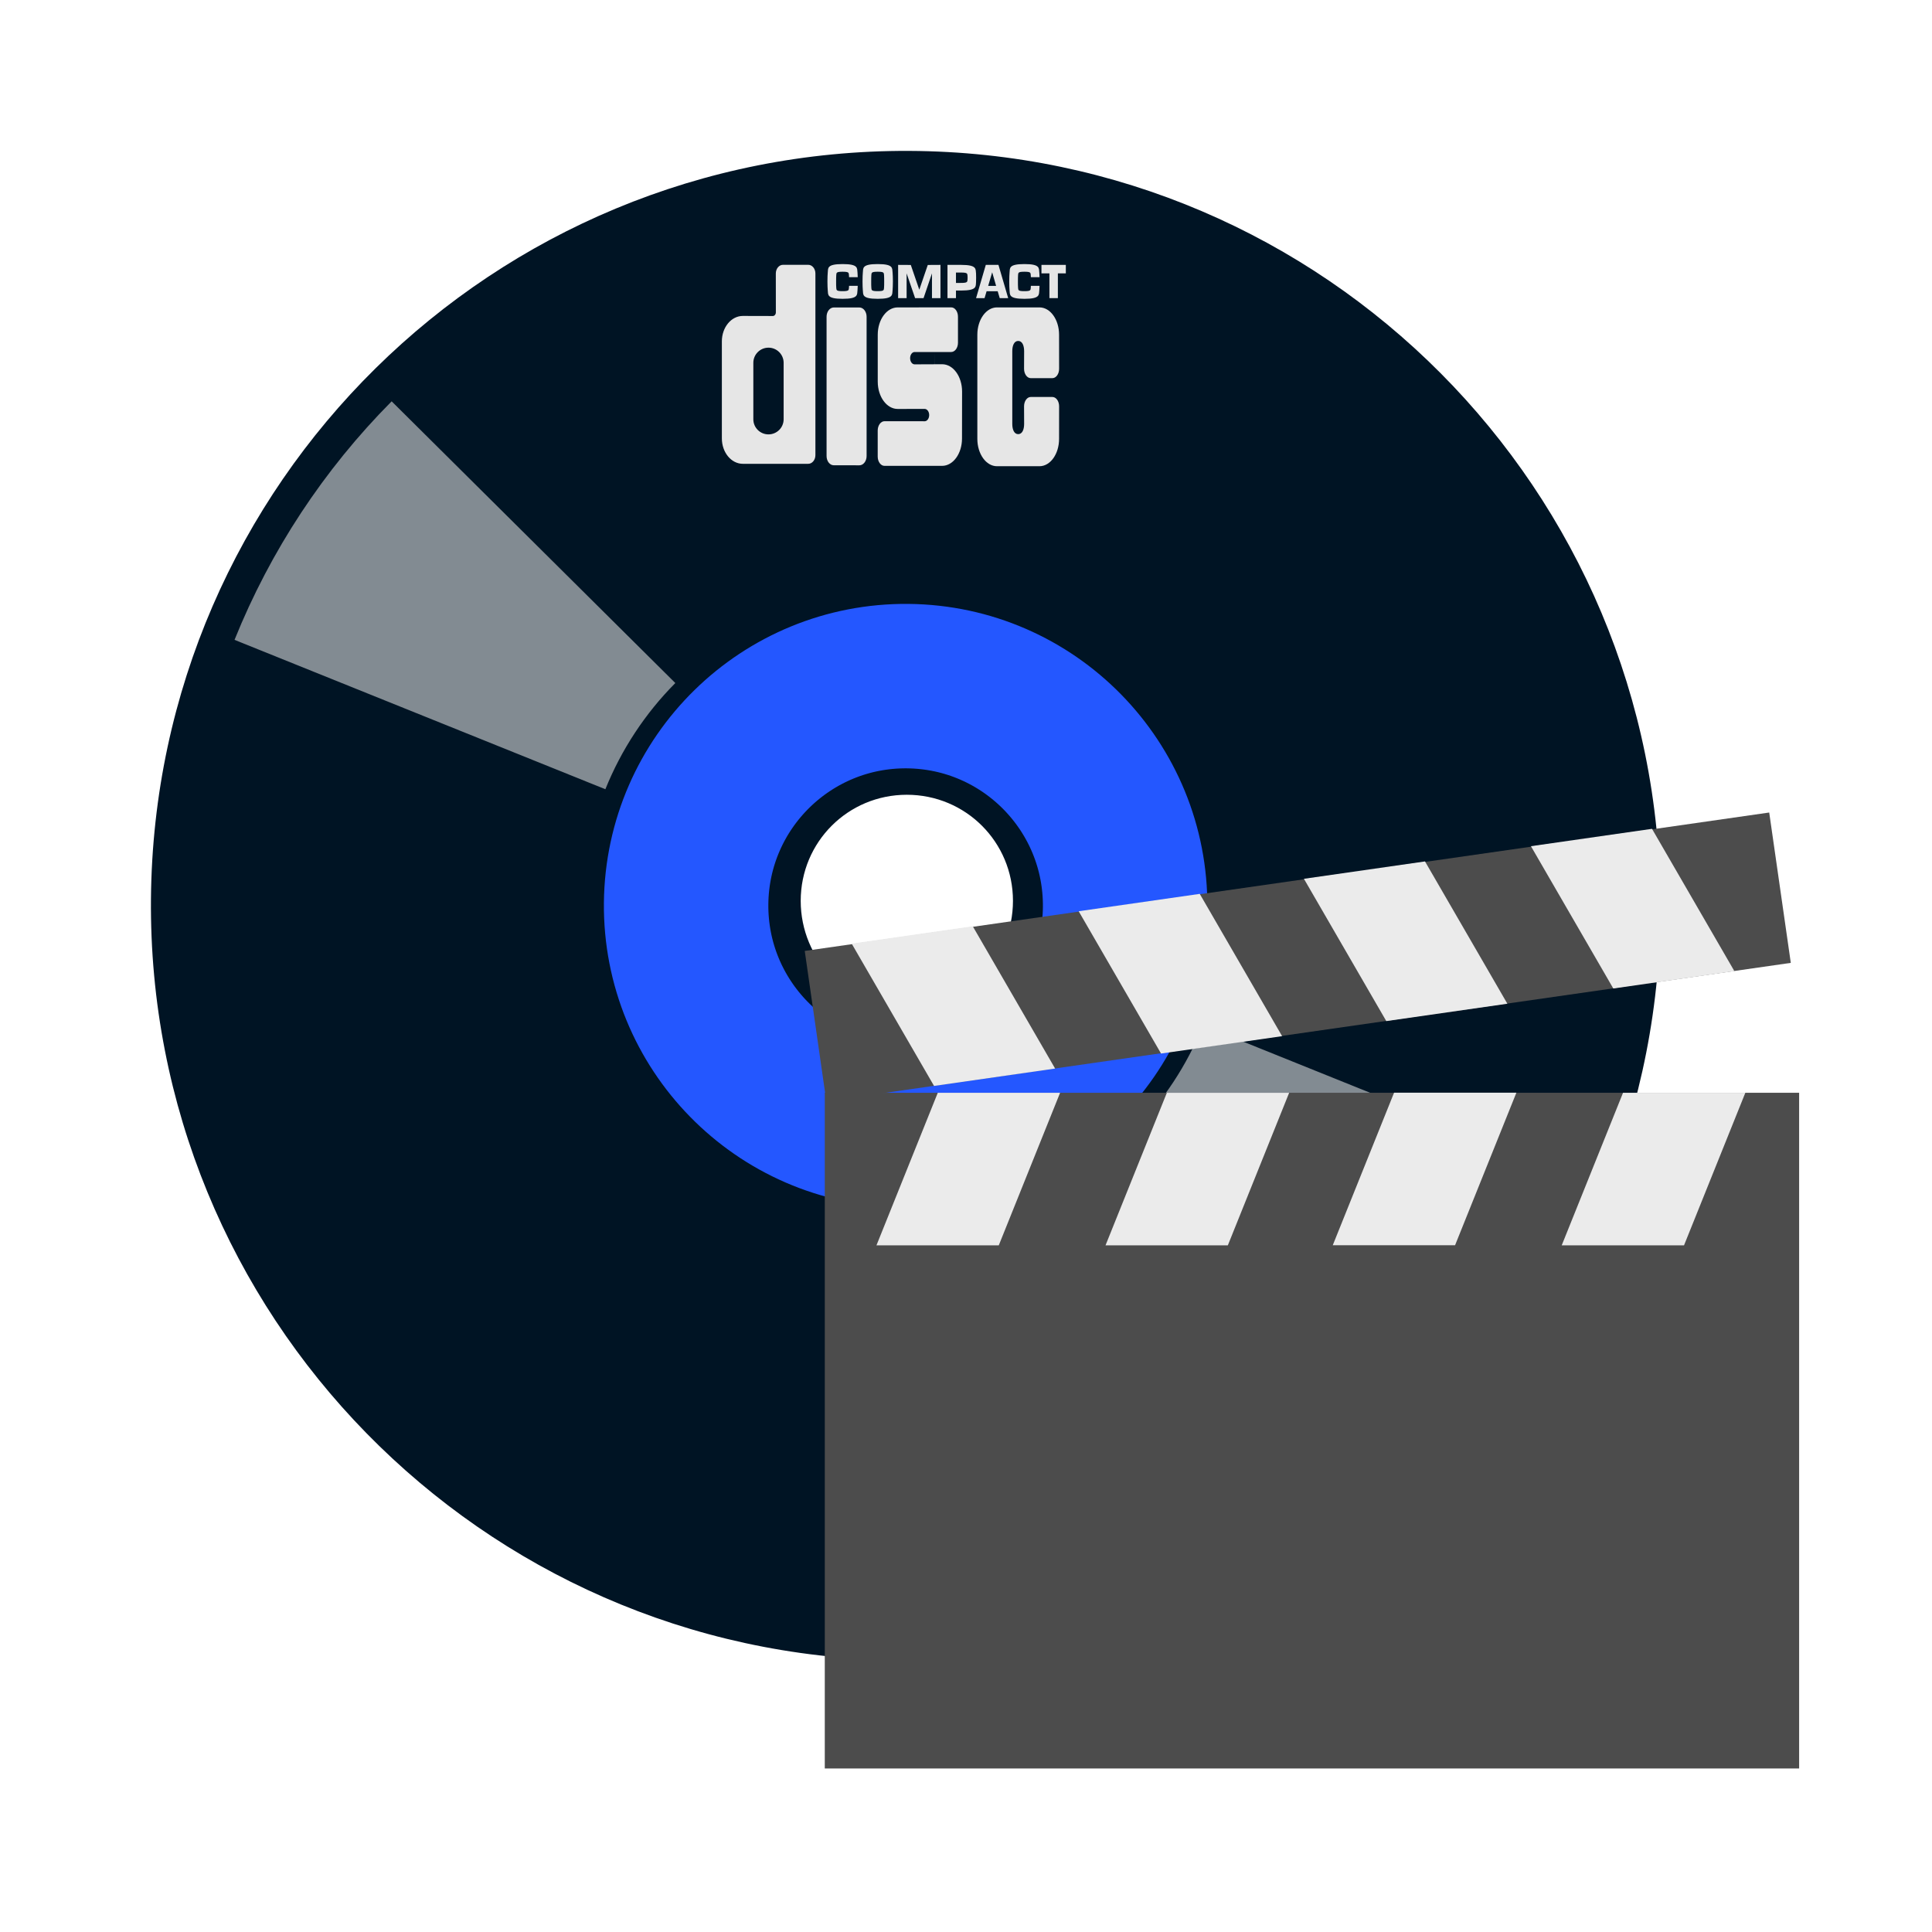
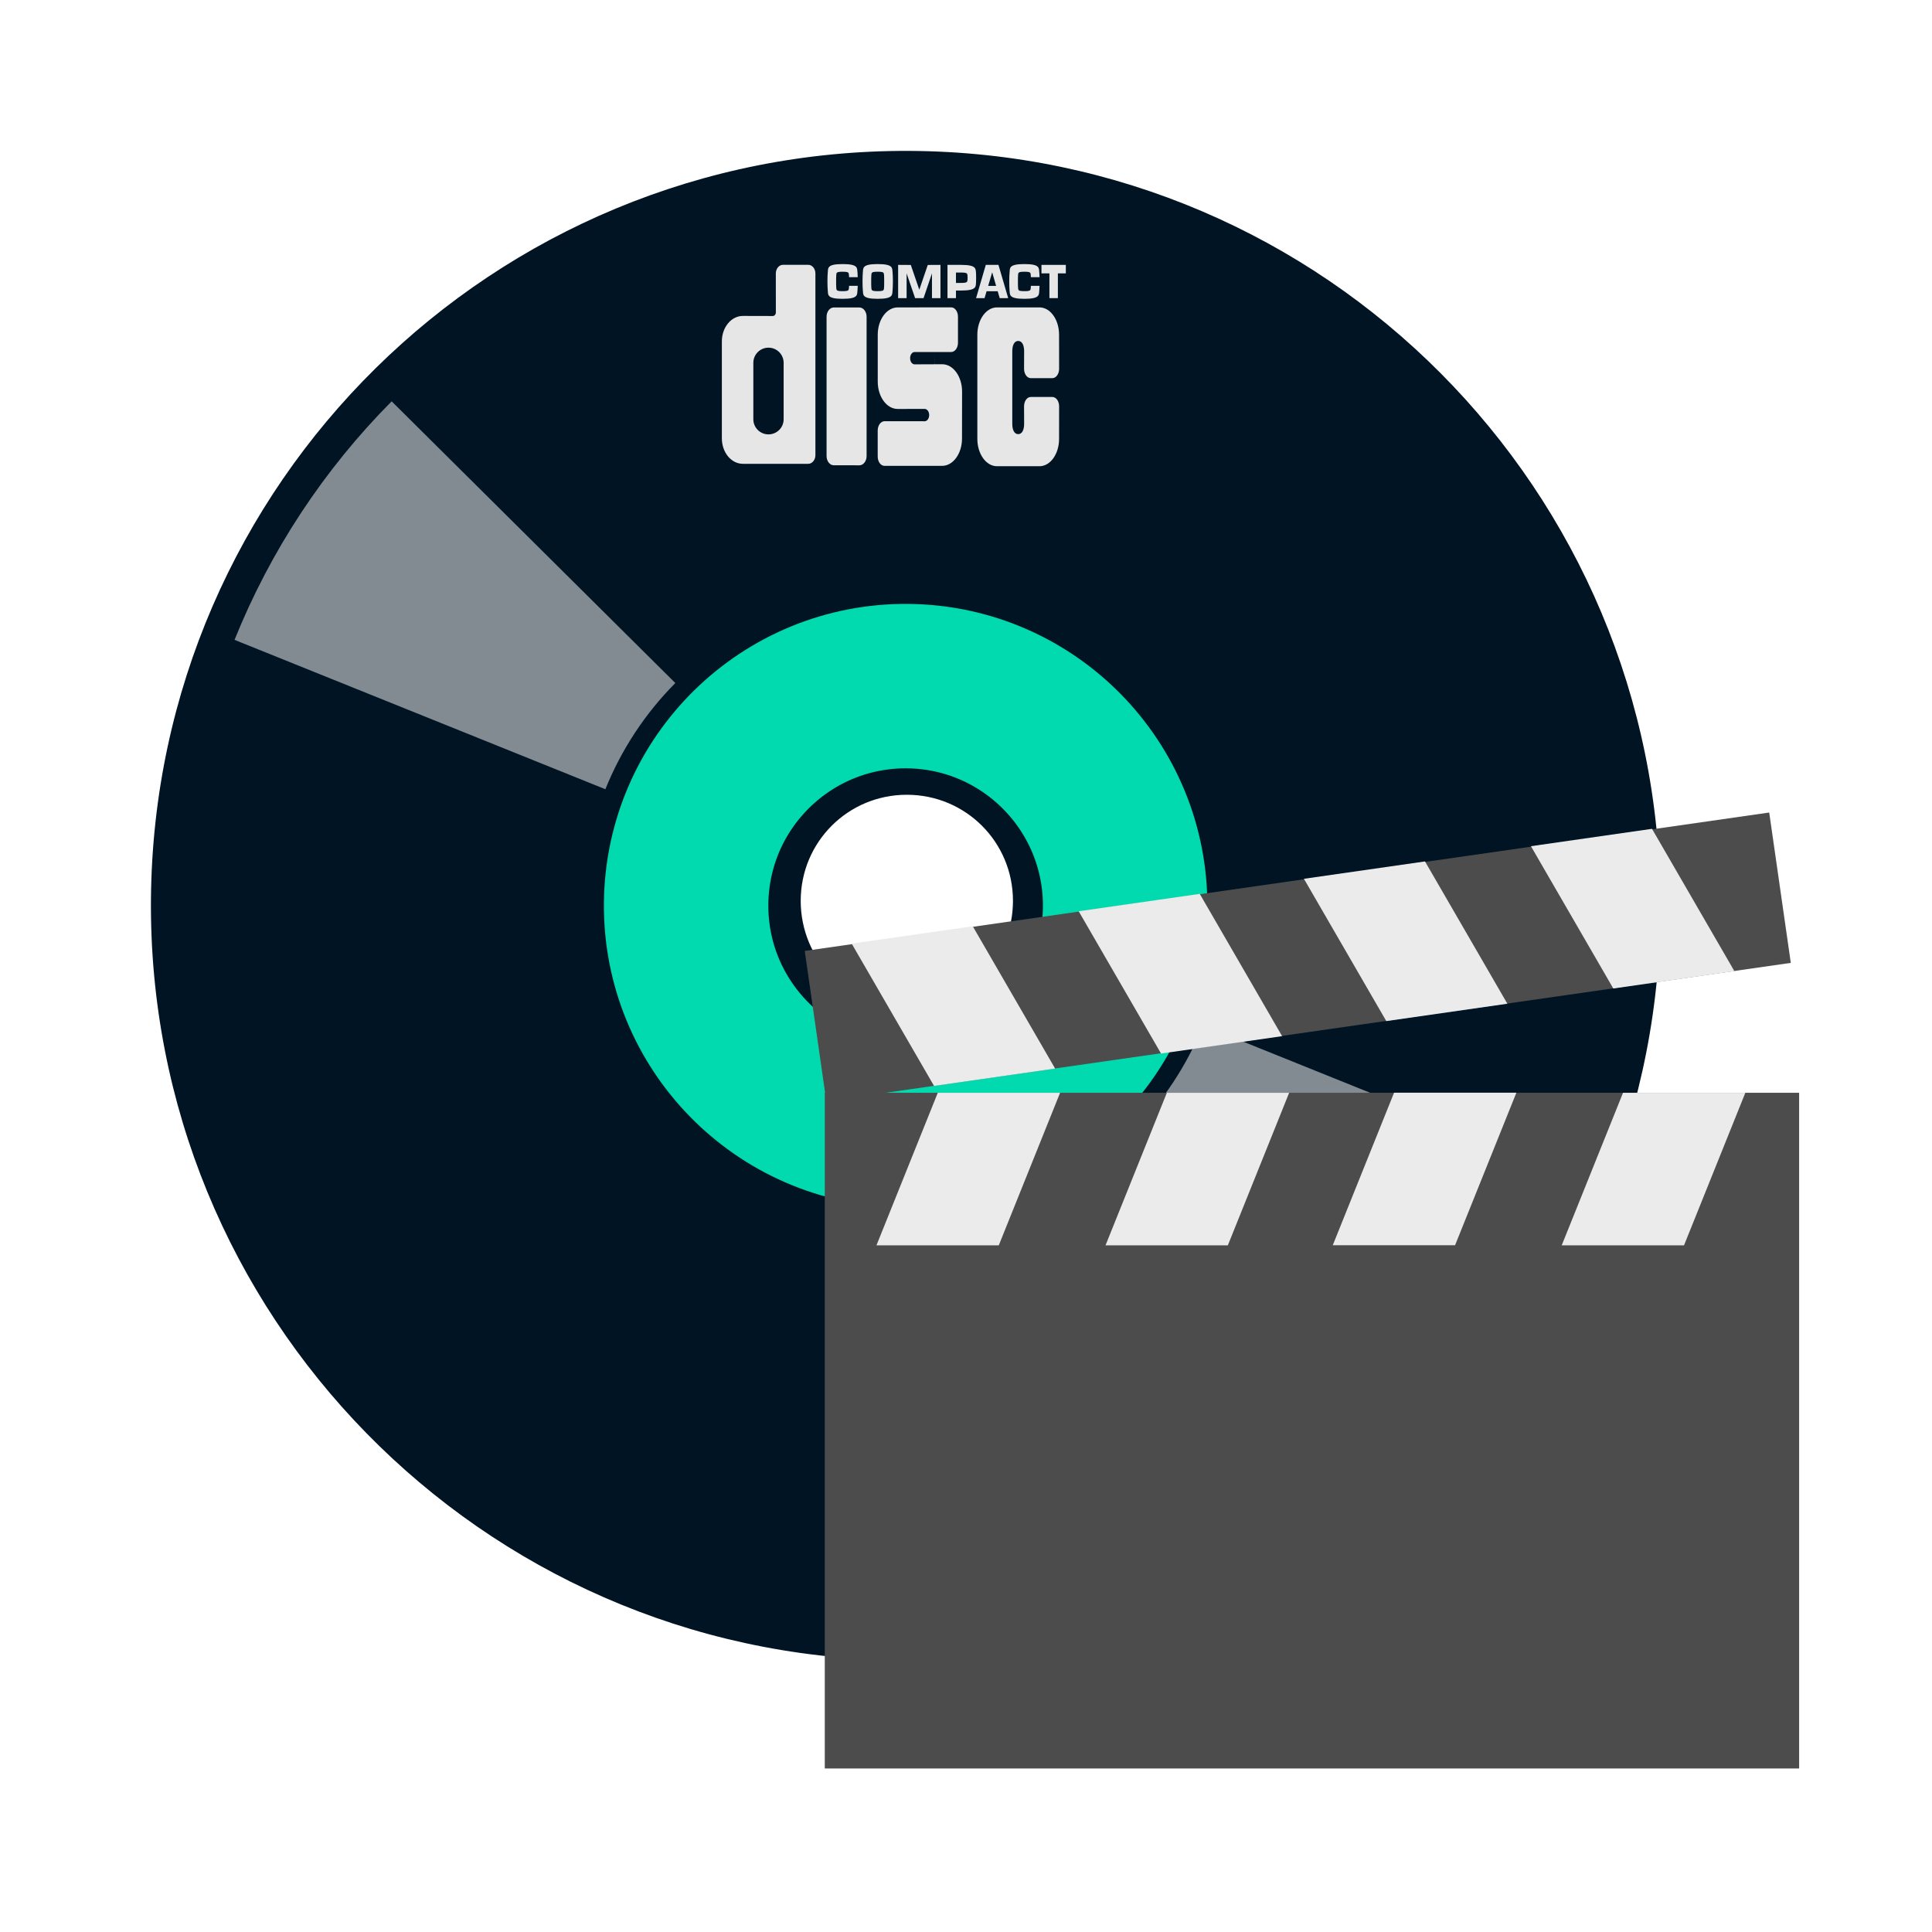
<svg xmlns="http://www.w3.org/2000/svg" width="38.4pt" height="38.4pt">
  <defs />
  <g id="layer1">
    <path id="path4064" transform="translate(3.9996, 3.99897)" fill="#001424" d="M20.095 0C9.083 -0.049 0.1 8.802 0.001 19.813C-0.098 30.824 8.74 39.852 19.751 40C30.761 40.149 39.803 31.385 40.001 20.375L40.001 20C40.001 8.989 31.106 0.05 20.095 0ZM20.032 17.063C21.592 17.063 22.845 18.315 22.845 19.875C22.845 21.436 21.592 22.719 20.032 22.719C18.472 22.719 17.22 21.436 17.22 19.875C17.22 18.315 18.472 17.063 20.032 17.063Z" />
-     <path id="shape0" transform="translate(18.183, 18.183)" fill="none" stroke="#2457ff" stroke-width="4.358" stroke-linecap="butt" stroke-linejoin="miter" stroke-miterlimit="2.013" d="M11.634 5.874C11.665 2.662 9.087 0.032 5.874 0C2.662 -0.031 0.032 2.547 0 5.76C-0.031 8.972 2.547 11.602 5.76 11.634C8.972 11.665 11.602 9.087 11.634 5.874" />
+     <path id="shape0" transform="translate(18.183, 18.183)" fill="none" stroke="#00daae" stroke-width="4.358" stroke-linecap="butt" stroke-linejoin="miter" stroke-miterlimit="2.013" d="M11.634 5.874C11.665 2.662 9.087 0.032 5.874 0C2.662 -0.031 0.032 2.547 0 5.76C-0.031 8.972 2.547 11.602 5.76 11.634C8.972 11.665 11.602 9.087 11.634 5.874" />
    <path id="shape01" transform="translate(33.786, 29.1551)" fill="none" stroke="#e6e6e6" stroke-opacity="0.565" stroke-width="10.595" stroke-linecap="butt" stroke-linejoin="miter" stroke-miterlimit="2.013" d="M0 4.568C1.298 3.261 2.321 1.708 3.009 0" />
    <path id="shape1" transform="matrix(-1 0 0 -1 14.1381 18.9363)" fill="none" stroke="#e6e6e6" stroke-opacity="0.565" stroke-width="10.595" stroke-linecap="butt" stroke-linejoin="miter" stroke-miterlimit="2" d="M0 4.568C1.298 3.261 2.321 1.708 3.009 0" />
    <path id="_120214216" transform="translate(26.7461, 6.99805)" fill="#e6e6e6" stroke="#e6e6e6" stroke-width="0" stroke-linecap="butt" stroke-linejoin="miter" stroke-miterlimit="0" d="M0.573 0.577C0.572 0.603 0.571 0.625 0.57 0.632C0.564 0.691 0.57 0.718 0.402 0.718C0.234 0.718 0.24 0.691 0.234 0.632C0.231 0.613 0.229 0.509 0.23 0.461C0.23 0.412 0.231 0.308 0.234 0.289C0.24 0.23 0.234 0.203 0.402 0.203C0.57 0.203 0.564 0.23 0.57 0.289C0.571 0.297 0.572 0.32 0.573 0.347L0.803 0.347C0.802 0.295 0.799 0.251 0.797 0.229C0.783 0.112 0.829 4.26855e-10 0.402 4.26855e-10C-0.025 -7.97943e-06 0.021 0.112 0.008 0.229C0.004 0.267 -0 0.363 2.96439e-05 0.461C0 0.558 0.004 0.654 0.008 0.692C0.021 0.809 -0.025 0.921 0.402 0.921C0.829 0.921 0.783 0.809 0.797 0.692C0.799 0.67 0.801 0.628 0.803 0.577L0.573 0.577Z" />
    <path id="_120203232" transform="translate(23.8012, 7.01965)" fill="#e6e6e6" stroke="#e6e6e6" stroke-width="0" stroke-linecap="butt" stroke-linejoin="miter" stroke-miterlimit="0" d="M0.786 0.002L0.561 0.658L0.336 0.002L0 0L0 0.881L0.225 0.881L0.225 0.225L0.45 0.881L0.674 0.881L0.897 0.225L0.897 0.881L1.122 0.881L1.122 0Z" />
    <path id="_59920144" transform="translate(27.5997, 7.01965)" fill="#e6e6e6" stroke="#e6e6e6" stroke-width="0" stroke-linecap="butt" stroke-linejoin="miter" stroke-miterlimit="0" d="M0 0L0.646 0L0.646 0.225L0.435 0.225L0.435 0.881L0.211 0.881L0.211 0.225L0 0.225Z" />
    <path id="_58456400" transform="translate(25.8669, 7.01878)" fill="#e6e6e6" stroke="#e6e6e6" stroke-width="0" stroke-linecap="butt" stroke-linejoin="miter" stroke-miterlimit="0" d="M0 0.882L0.258 0L0.593 0L0.851 0.882L0.627 0.882L0.573 0.7L0.279 0.7L0.32 0.557L0.531 0.557L0.427 0.197L0.225 0.882Z" />
    <path id="_60123104" transform="translate(22.8578, 6.99804)" fill="#e6e6e6" stroke="#e6e6e6" stroke-width="0" stroke-linecap="butt" stroke-linejoin="miter" stroke-miterlimit="0" d="M0.402 0.203C0.57 0.203 0.564 0.23 0.57 0.289C0.573 0.308 0.574 0.412 0.574 0.461C0.575 0.509 0.573 0.613 0.57 0.632C0.564 0.691 0.57 0.718 0.402 0.718C0.234 0.718 0.24 0.691 0.234 0.632C0.231 0.613 0.229 0.509 0.23 0.461C0.23 0.412 0.231 0.308 0.234 0.289C0.24 0.23 0.234 0.203 0.402 0.203L0.402 0C-0.025 0 0.021 0.112 0.008 0.229C0.004 0.267 -0 0.363 2.97238e-05 0.461C0 0.558 0.004 0.654 0.008 0.692C0.021 0.809 -0.025 0.921 0.402 0.921C0.829 0.921 0.783 0.809 0.797 0.692C0.801 0.654 0.804 0.558 0.805 0.461C0.805 0.363 0.801 0.267 0.797 0.229C0.783 0.112 0.829 8.10755e-06 0.402 8.10755e-06Z" />
    <path id="_59316096" transform="translate(21.928, 6.99805)" fill="#e6e6e6" stroke="#e6e6e6" stroke-width="0" stroke-linecap="butt" stroke-linejoin="miter" stroke-miterlimit="0" d="M0.573 0.577C0.572 0.603 0.571 0.625 0.57 0.632C0.564 0.691 0.57 0.718 0.402 0.718C0.234 0.718 0.24 0.691 0.234 0.632C0.231 0.613 0.229 0.509 0.23 0.461C0.23 0.412 0.231 0.308 0.234 0.289C0.24 0.23 0.234 0.203 0.402 0.203C0.57 0.203 0.564 0.23 0.57 0.289C0.571 0.297 0.572 0.32 0.573 0.347L0.803 0.347C0.802 0.295 0.799 0.251 0.797 0.229C0.783 0.112 0.829 4.26855e-10 0.402 4.26855e-10C-0.025 -7.97943e-06 0.021 0.112 0.008 0.229C0.004 0.267 -0 0.363 2.96959e-05 0.461C0 0.558 0.004 0.654 0.008 0.692C0.021 0.809 -0.025 0.921 0.402 0.921C0.829 0.921 0.783 0.809 0.797 0.692C0.799 0.67 0.801 0.628 0.803 0.577L0.573 0.577Z" />
    <path id="_59673264" transform="translate(25.1093, 7.01964)" fill="#e6e6e6" stroke="#e6e6e6" stroke-width="0" stroke-linecap="butt" stroke-linejoin="miter" stroke-miterlimit="0" d="M0.361 0.68L0.225 0.68L0.225 0.479L0.361 0.478C0.53 0.478 0.525 0.45 0.531 0.392C0.533 0.373 0.533 0.389 0.533 0.34C0.533 0.291 0.533 0.308 0.531 0.289C0.525 0.23 0.53 0.203 0.361 0.203L0.225 0.203L0.225 0.881L0 0.881L0 7.97986e-06L0.361 0C0.789 0 0.742 0.112 0.757 0.229C0.759 0.242 0.759 0.306 0.759 0.341C0.759 0.368 0.759 0.432 0.757 0.452C0.747 0.569 0.789 0.68 0.361 0.68Z" />
    <path id="_60007400" transform="translate(19.1301, 7.01755)" fill="#e6e6e6" stroke="#e6e6e6" stroke-width="0" stroke-linecap="butt" stroke-linejoin="miter" stroke-miterlimit="0" d="M1.941 5.274L2.289 5.274C2.394 5.274 2.479 5.171 2.479 5.044L2.479 0.23C2.479 0.103 2.394 0 2.289 0L1.62 0C1.515 0 1.43 0.103 1.43 0.23L1.431 1.26C1.431 1.313 1.395 1.357 1.352 1.357L0.556 1.355C0.249 1.355 0 1.657 0 2.029L0 4.6C0 4.972 0.249 5.274 0.556 5.274Z" />
    <path id="_60001640" transform="translate(19.9642, 9.21364)" fill="#001424" stroke="#e6e6e6" stroke-width="0" stroke-linecap="butt" stroke-linejoin="miter" stroke-miterlimit="0" d="M0.803 1.794L0.803 1.897C0.803 2.119 0.623 2.298 0.401 2.298C0.18 2.298 0 2.119 0 1.897L0 0.401C0 0.18 0.18 2.66129e-10 0.401 2.66129e-10C0.623 -7.98566e-06 0.803 0.18 0.803 0.401Z" />
    <path id="_59740792" transform="translate(21.9049, 8.14832)" fill="#e6e6e6" stroke="#e6e6e6" stroke-width="0" stroke-linecap="butt" stroke-linejoin="miter" stroke-miterlimit="0" d="M0.532 4.182L0.869 4.183C0.975 4.183 1.061 4.073 1.061 3.937L1.061 0.246C1.061 0.11 0.975 1.02381e-05 0.869 1.02381e-05L0.192 0C0.086 0 0 0.11 0 0.246L0 3.936C0 4.072 0.085 4.182 0.191 4.182Z" />
    <path id="_59740240" transform="translate(23.2602, 8.14566)" fill="#e6e6e6" stroke="#e6e6e6" stroke-width="0" stroke-linecap="butt" stroke-linejoin="miter" stroke-miterlimit="0" d="M1.541 2.854C1.541 2.704 1.529 2.147 1.505 1.183L1.947 1.183C2.046 1.183 2.127 1.074 2.127 0.938L2.127 0.247C2.127 0.11 2.047 0 1.948 0L0.529 0.001C0.238 0.001 0.001 0.325 0.001 0.724L0.001 1.969C0.001 2.368 0.238 2.692 0.529 2.692L1.244 2.691C1.31 2.691 1.364 2.764 1.364 2.854C1.364 2.945 1.31 3.018 1.244 3.018L0.18 3.017C0.081 3.017 0 3.128 0 3.264L0 3.954C0 4.09 0.081 4.2 0.18 4.2L1.706 4.2C1.998 4.2 2.234 3.876 2.234 3.476L2.236 2.231C2.236 1.831 2 1.507 1.708 1.507L0.978 1.51C0.912 1.51 0.859 1.437 0.859 1.347C0.859 1.256 0.912 1.183 0.978 1.183L1.505 1.183C1.529 2.447 1.541 3.004 1.541 2.854Z" />
    <path id="_120207352" transform="translate(25.9006, 8.14632)" fill="#e6e6e6" stroke="#e6e6e6" stroke-width="0" stroke-linecap="butt" stroke-linejoin="miter" stroke-miterlimit="0" d="M1.683 1.875L1.415 1.875C1.318 1.875 1.238 1.764 1.238 1.628L1.24 1.16C1.24 1.01 1.19 0.889 1.083 0.889C0.976 0.889 0.926 1.01 0.926 1.16L0.926 3.088C0.926 3.238 0.976 3.359 1.083 3.359C1.19 3.359 1.24 3.238 1.24 3.088L1.238 2.621C1.238 2.484 1.318 2.374 1.415 2.374L1.989 2.374C2.087 2.374 2.167 2.484 2.167 2.621L2.166 3.485C2.166 3.885 1.934 4.209 1.647 4.209L0.52 4.209C0.233 4.209 0 3.885 0 3.485L0 0.724C0 0.324 0.233 1.02671e-05 0.52 1.02671e-05L1.647 0C1.934 0 2.166 0.324 2.166 0.724L2.167 1.628C2.167 1.764 2.087 1.875 1.989 1.875L1.683 1.875C1.349 1.619 1.349 1.619 1.683 1.875Z" />
-     <rect id="shape01" transform="matrix(0.98986 -0.14205 0.14205 0.98986 21.3266 25.2005)" fill="#4c4c4c" fill-rule="evenodd" stroke="#003bc3" stroke-width="0" stroke-linecap="square" stroke-linejoin="miter" stroke-miterlimit="2" width="19.366pt" height="3.019pt" />
+     <rect id="shape011" transform="matrix(0.98986 -0.14205 0.14205 0.98986 21.3266 25.2005)" fill="#4c4c4c" fill-rule="evenodd" stroke="#003bc3" stroke-width="0" stroke-linecap="square" stroke-linejoin="miter" stroke-miterlimit="2" width="19.366pt" height="3.019pt" />
    <rect id="shape011" transform="translate(21.8576, 28.9597)" fill="#4c4c4c" fill-rule="evenodd" stroke="#003bc3" stroke-width="0" stroke-linecap="square" stroke-linejoin="miter" stroke-miterlimit="2" width="19.366pt" height="13.43pt" />
-     <rect id="shape011" transform="matrix(1 0 -0.401961 1 43.0121 28.9597)" fill="#ebebeb" fill-rule="evenodd" stroke="#003bc3" stroke-width="0" stroke-linecap="square" stroke-linejoin="miter" stroke-miterlimit="2" width="2.431pt" height="3.032pt" />
+     <rect id="shape0111" transform="matrix(1 0 -0.401961 1 43.0121 28.9597)" fill="#ebebeb" fill-rule="evenodd" stroke="#003bc3" stroke-width="0" stroke-linecap="square" stroke-linejoin="miter" stroke-miterlimit="2" width="2.431pt" height="3.032pt" />
    <rect id="shape11" transform="matrix(1 0 -0.401961 1 36.9444 28.9575)" fill="#ebebeb" fill-rule="evenodd" stroke="#003bc3" stroke-width="0" stroke-linecap="square" stroke-linejoin="miter" stroke-miterlimit="2" width="2.431pt" height="3.032pt" />
    <rect id="shape2" transform="matrix(1 0 -0.401961 1 30.9227 28.9597)" fill="#ebebeb" fill-rule="evenodd" stroke="#003bc3" stroke-width="0" stroke-linecap="square" stroke-linejoin="miter" stroke-miterlimit="2" width="2.431pt" height="3.032pt" />
    <rect id="shape3" transform="matrix(1 0 -0.401961 1 24.8523 28.9597)" fill="#ebebeb" fill-rule="evenodd" stroke="#003bc3" stroke-width="0" stroke-linecap="square" stroke-linejoin="miter" stroke-miterlimit="2" width="2.431pt" height="3.032pt" />
    <rect id="shape4" transform="matrix(-0.98986 0.14205 0.539935 0.932761 25.779 24.547)" fill="#ebebeb" fill-rule="evenodd" stroke="#003bc3" stroke-width="0" stroke-linecap="square" stroke-linejoin="miter" stroke-miterlimit="2" width="2.431pt" height="3.032pt" />
    <rect id="shape5" transform="matrix(-0.98986 0.14205 0.539935 0.932761 31.7945 23.6884)" fill="#ebebeb" fill-rule="evenodd" stroke="#003bc3" stroke-width="0" stroke-linecap="square" stroke-linejoin="miter" stroke-miterlimit="2" width="2.431pt" height="3.032pt" />
    <rect id="shape6" transform="matrix(-0.98986 0.14205 0.539935 0.932761 37.7638 22.8287)" fill="#ebebeb" fill-rule="evenodd" stroke="#003bc3" stroke-width="0" stroke-linecap="square" stroke-linejoin="miter" stroke-miterlimit="2" width="2.431pt" height="3.032pt" />
    <rect id="shape7" transform="matrix(-0.98986 0.14205 0.539935 0.932761 43.7797 21.9646)" fill="#ebebeb" fill-rule="evenodd" stroke="#003bc3" stroke-width="0" stroke-linecap="square" stroke-linejoin="miter" stroke-miterlimit="2" width="2.431pt" height="3.032pt" />
  </g>
</svg>
